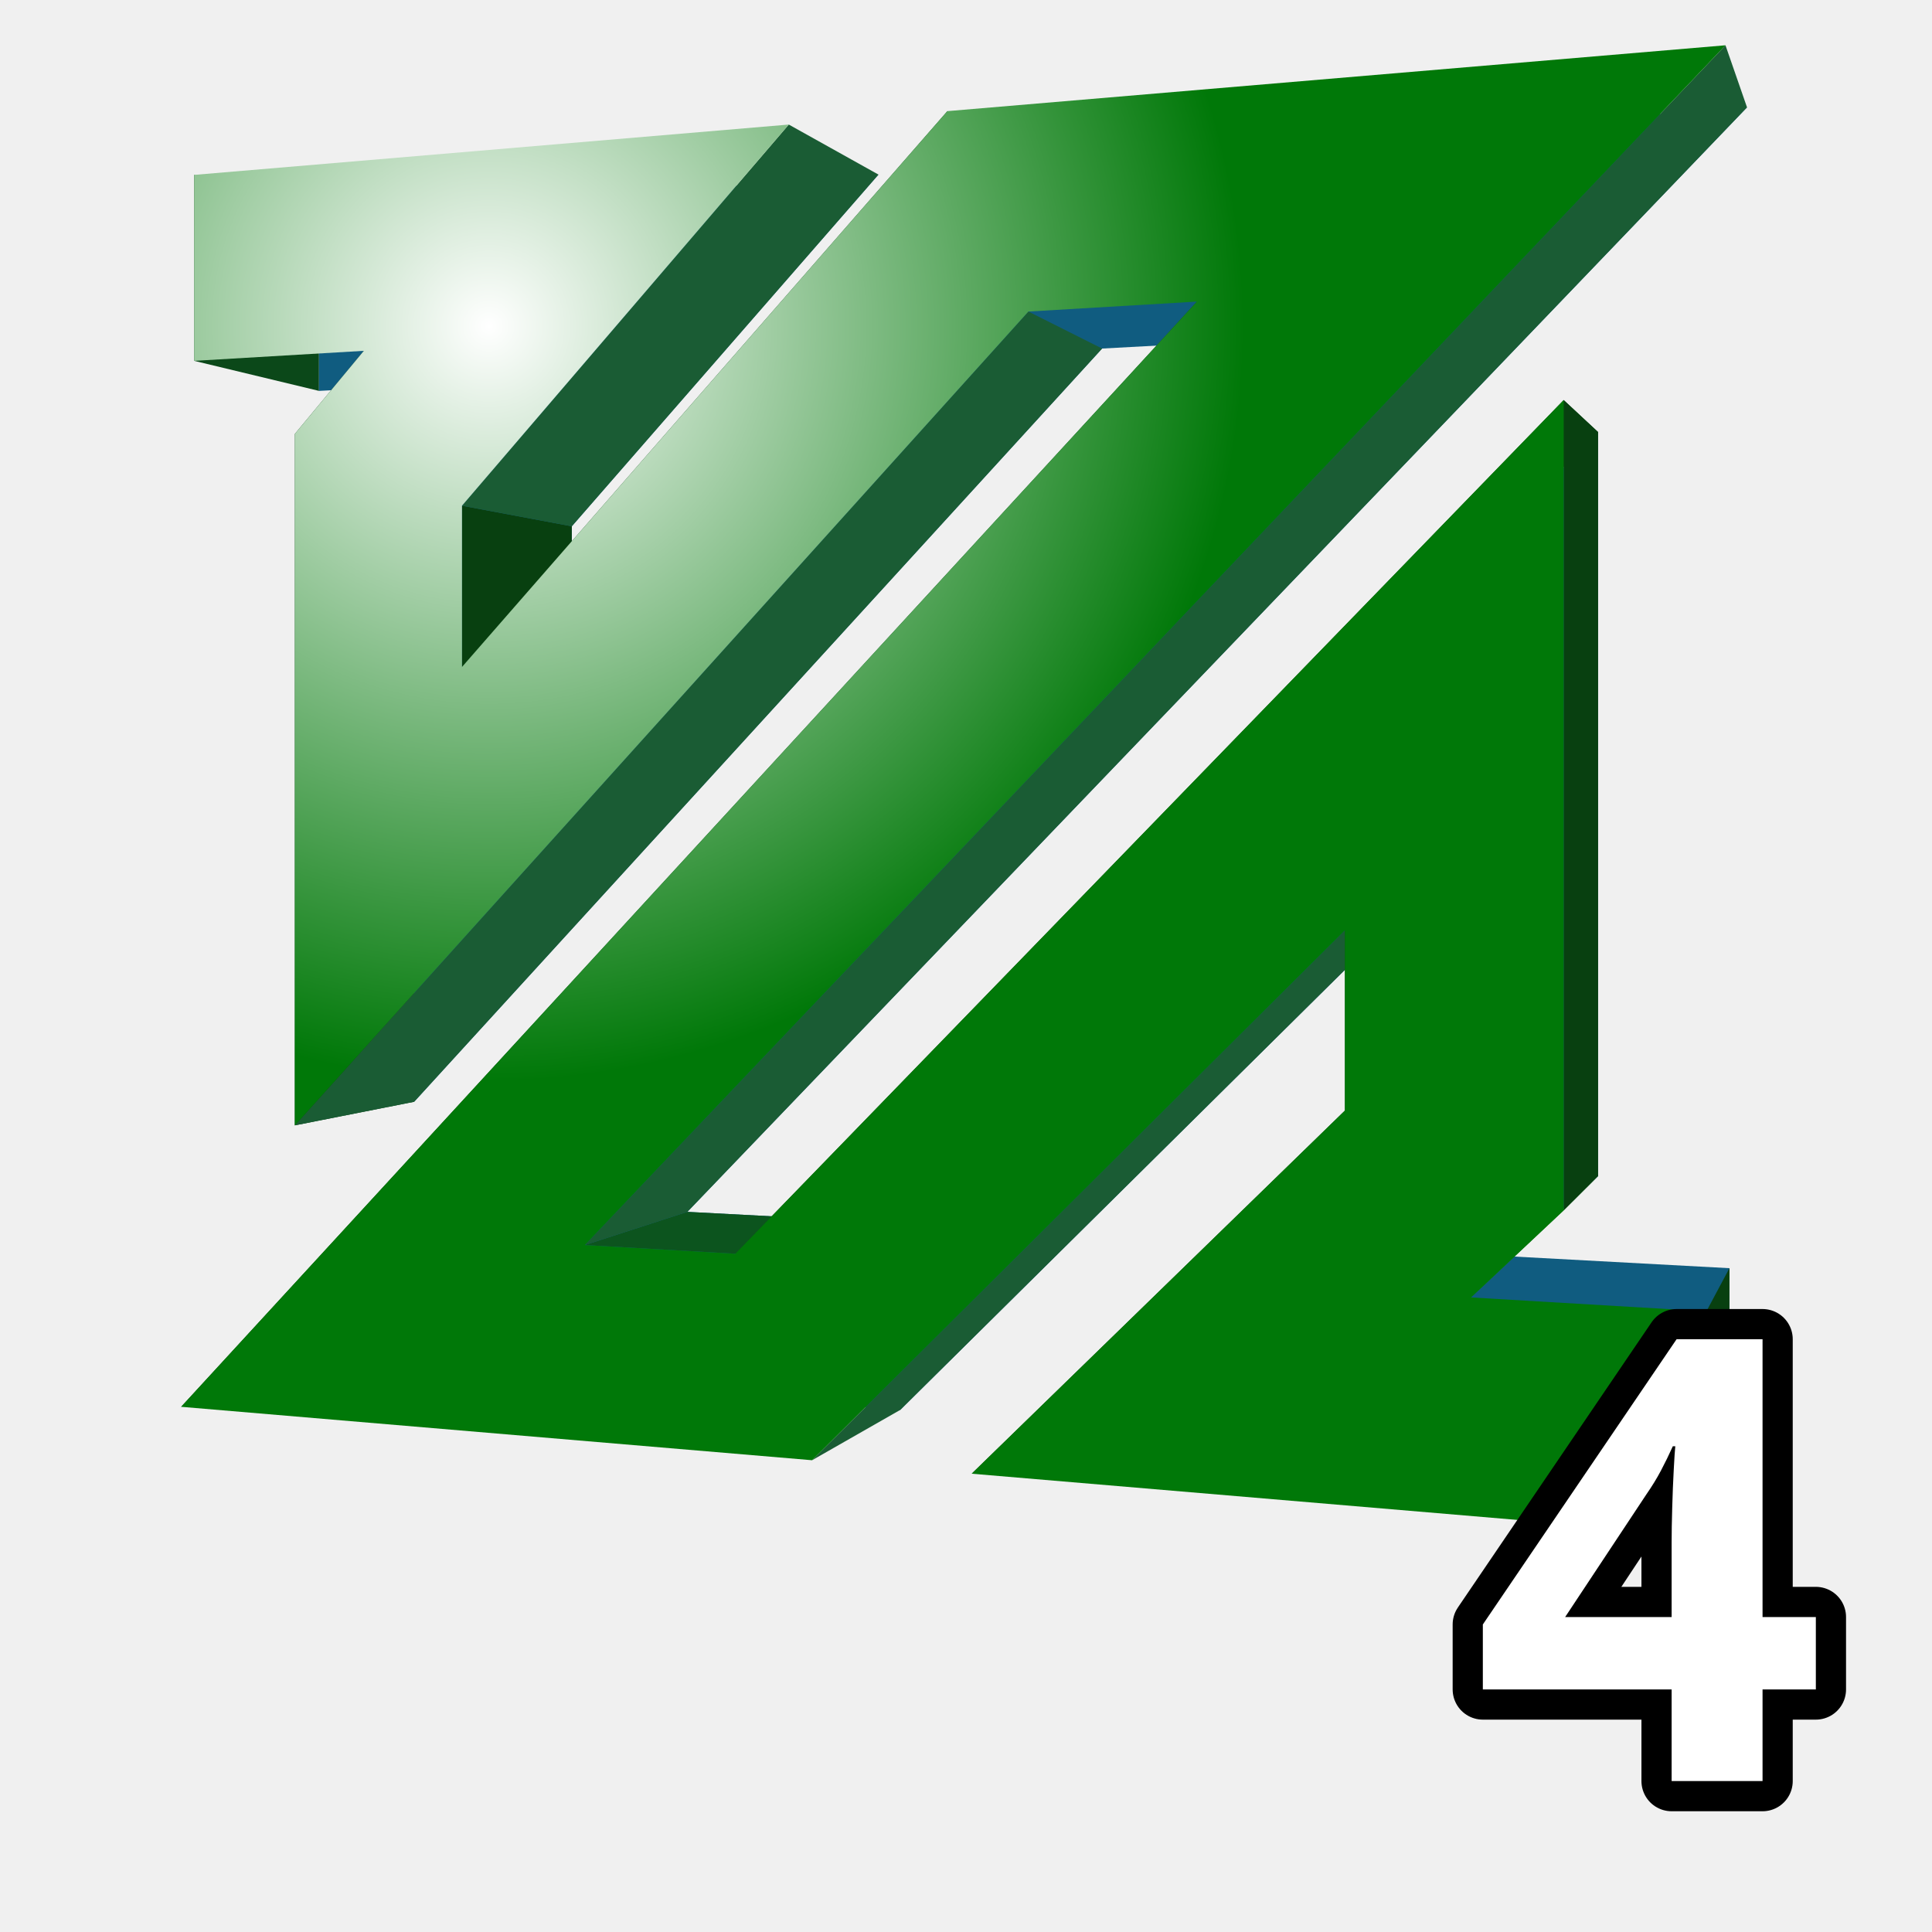
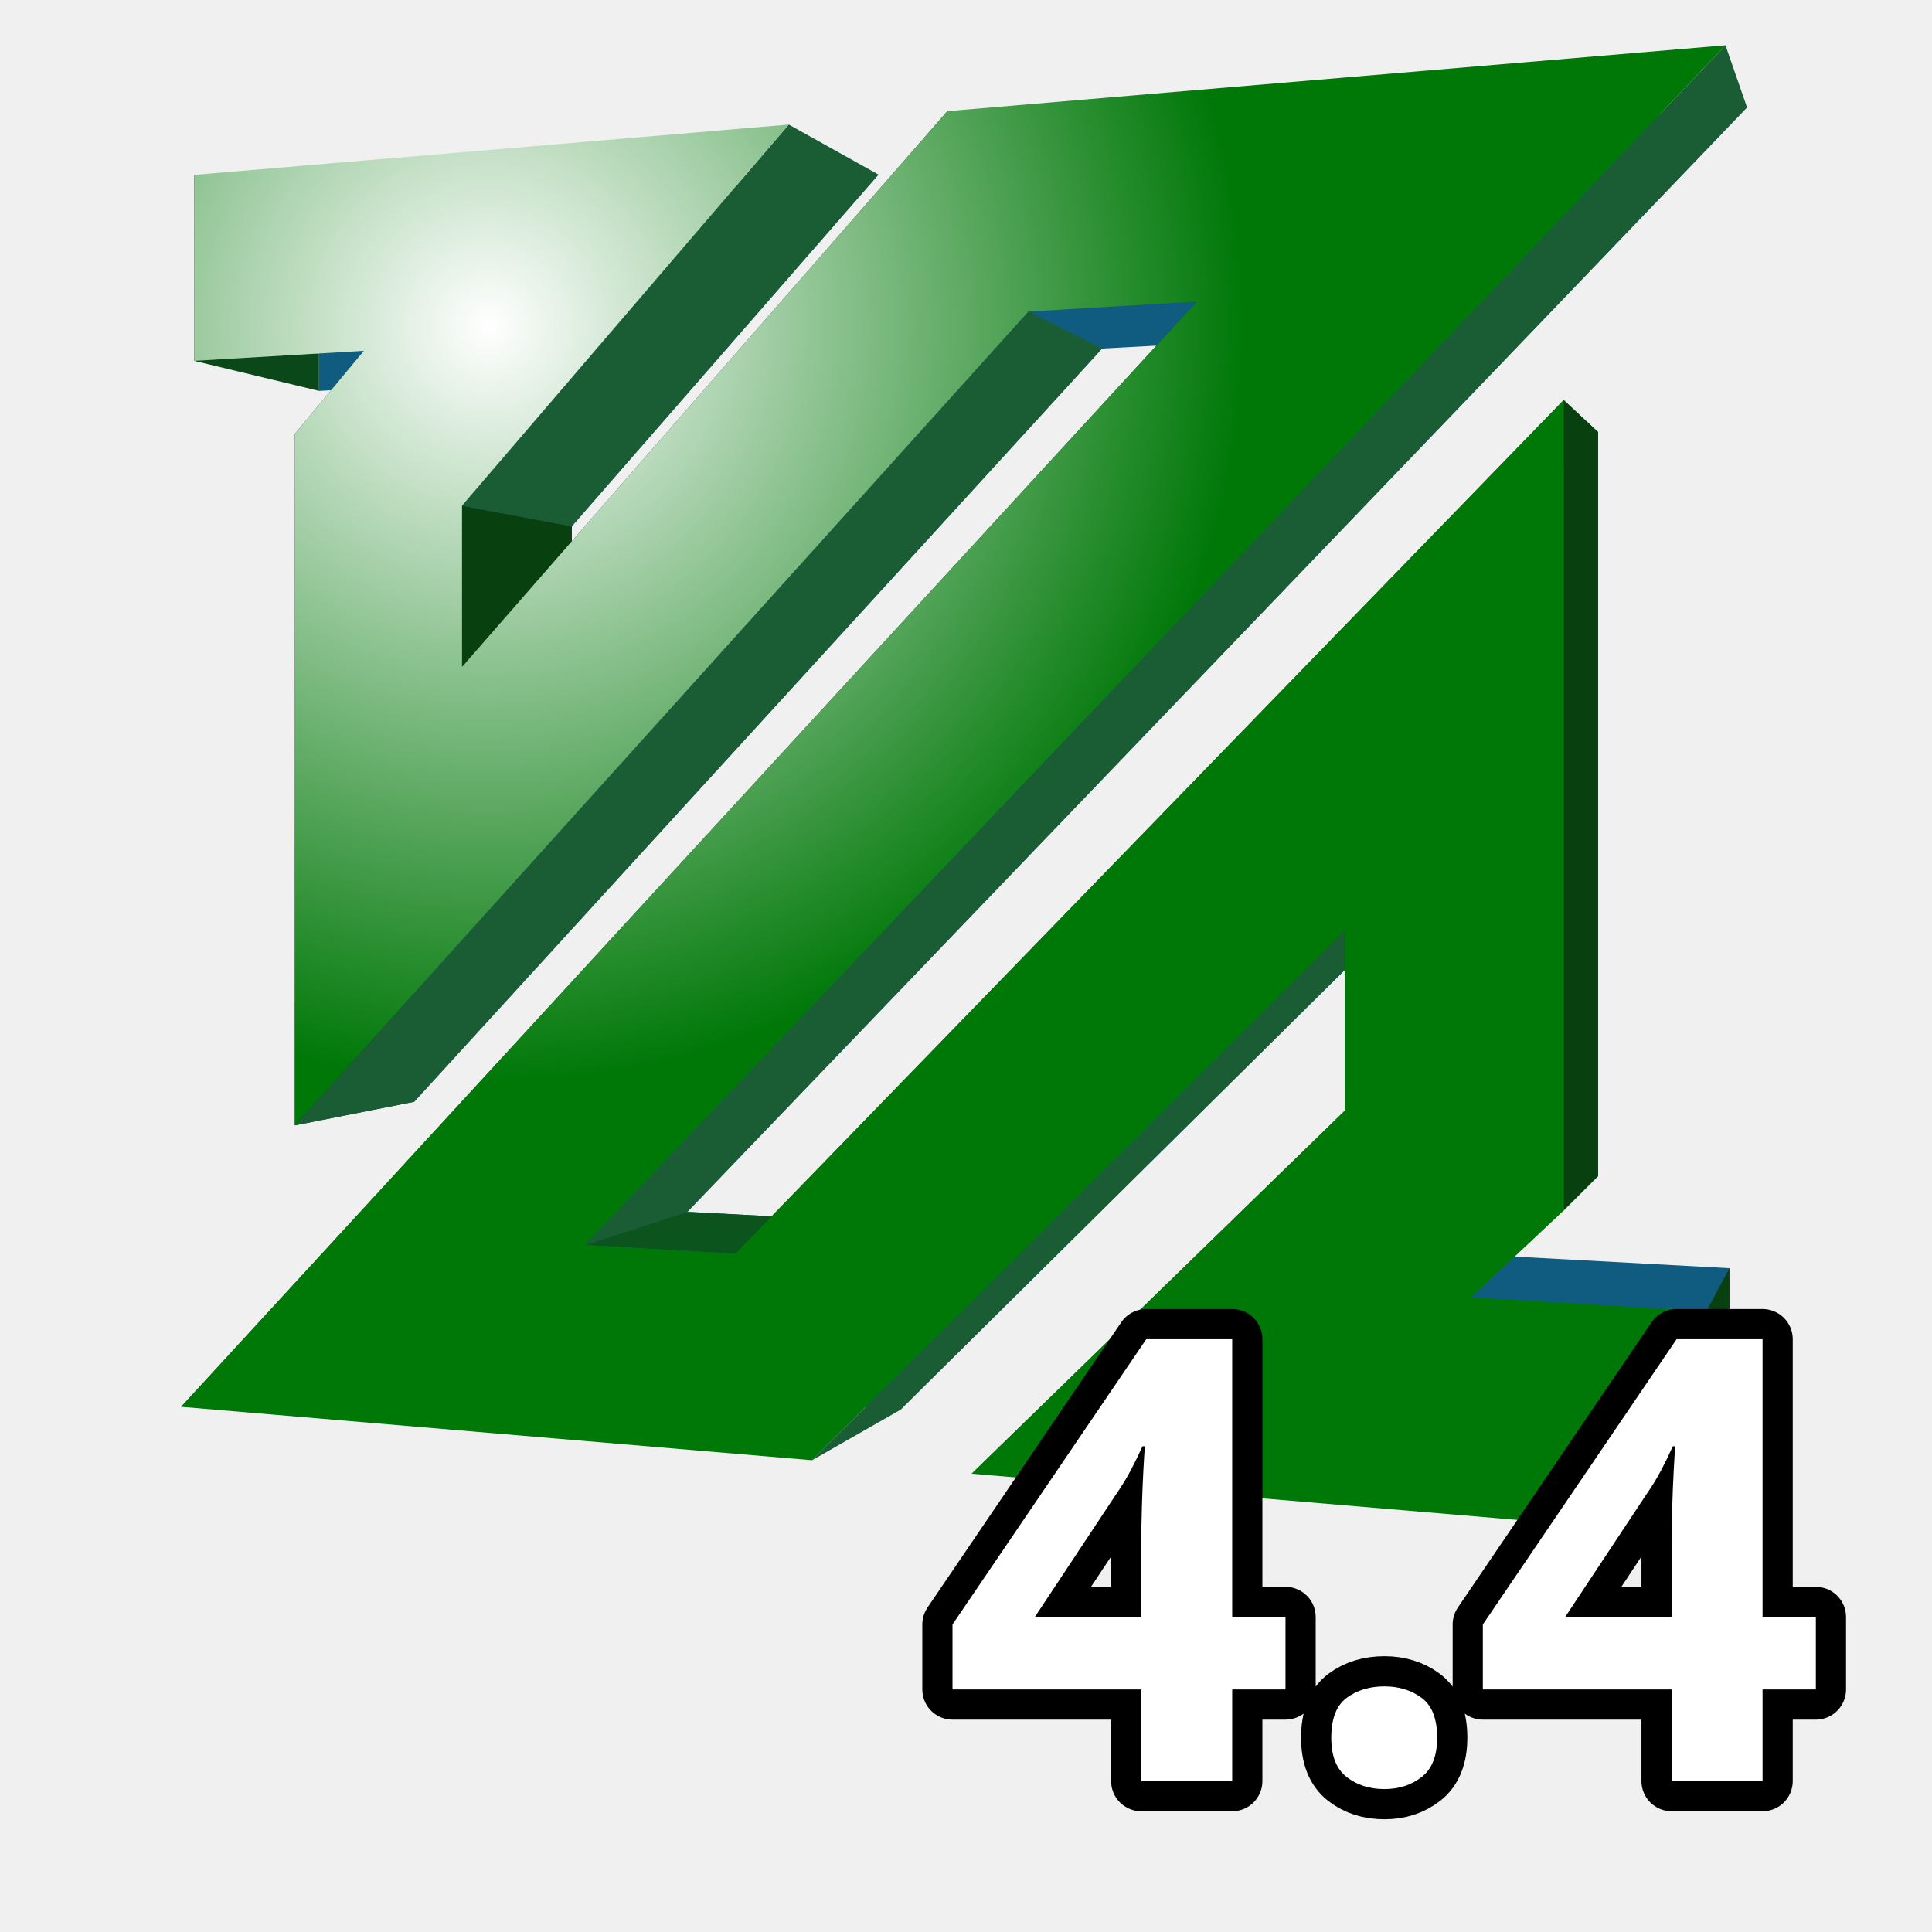
<svg xmlns="http://www.w3.org/2000/svg" width="256" height="256" viewBox="0 0 256 256">
  <g transform="translate(24,6) scale(3.382)">
    <radialGradient id="a" cx="-122.39" cy="442.72" gradientTransform="matrix(1 0 0 -1 134.45 453.73)" gradientUnits="userSpaceOnUse" r="29.58">
      <stop offset="0" stop-color="#fff" />
      <stop offset="1" stop-color="#007808" />
    </radialGradient>
    <path d="m.511 12.364v-7.286l4.891 1.685v6.778z" fill="#0b4819" />
    <path d="m4.455 42.317v-27.091l4.675.989v25.178z" fill="#0b4819" />
    <path d="m27.321 5.066-12.015 13.78v5.864l17.82-20.093 28.225-2.185-41.517 43.274 5.527.291 30.155-30.843v29.151l-3.35 3.149 8.496.459v8.068l-26.65-2.064 13.585-13.179v-6.495l-19.422 19.222-23.256-1.798 37.303-40.117-6.139.332-26.953 29.511v-25.178l2.553-3.014-6.281.34v-6.778z" fill="#105c80" />
    <path d="m4.455 15.226 2.704-3.255 4.524 1.23-2.553 3.014z" fill="#0b4819" />
    <path d="m11.004 18.039 4.302.807v5.864l-4.302-.352z" fill="#084010" />
    <path d="m15.82 47.006 4.014-1.3 5.527.291-3.647 1.349z" fill="#0c541e" />
    <path d="m23.808 3.106 3.513 1.96-12.015 13.78-4.302-.807z" fill="#1a5c34" />
    <path d="m11.004 24.358 19.018-21.778 3.104 2.037-17.82 20.093z" fill="#0b4819" />
    <path d="m33.195 10.432 2.888 1.45-26.953 29.511-4.675.924z" fill="#1a5c34" />
    <path d="m0 53.344 39.798-43.302 2.424 1.508-37.303 40.117z" fill="#0b4819" />
    <path d="m45.597 34.677 2-.434-19.422 19.222-3.454 1.972z" fill="#1a5c34" />
    <path d="m45.597 41.737v-7.06l2-.434v6.495z" fill="#0b4819" />
    <path d="m30.973 55.965 14.624-14.228 2-.999-13.585 13.179z" fill="#0b4819" />
    <path d="m54.168 45.648-3.63 3.411 1.628-1.605 3.35-3.149z" fill="#13802d" />
    <path d="m21.714 47.346 32.454-33.446 1.348 1.254-30.155 30.843z" fill="#0b4819" />
    <path d="m54.168 13.9 1.348 1.254v29.151l-1.348 1.343z" fill="#084010" />
    <path d="m59.759 49.604.903-1.691v8.068l-.903 2.422z" fill="#084010" />
    <path d="m60.507 0 .844 2.432-41.517 43.274-4.014 1.3z" fill="#1a5c34" />
    <path d="m23.808 3.106-12.804 14.933v6.319l19.018-21.778 30.485-2.58-44.687 47.006 5.894.34 32.454-33.446v31.748l-3.63 3.411 9.221.545v8.799l-28.786-2.438 14.624-14.228v-7.06l-20.876 20.76-24.721-2.093 39.798-43.302-6.603.39-28.74 31.885v-27.091l2.704-3.255-6.648.393v-7.286z" fill="url(#a)" />
  </g>
-   <text x="242" y="236" text-anchor="end" font-family="Noto Sans, DejaVu Sans, sans-serif" font-weight="bold" font-size="82" fill="#ffffff" stroke="#000000" stroke-width="8" stroke-linejoin="round" paint-order="stroke">4</text>
+   <text x="242" y="236" text-anchor="end" font-family="Noto Sans, DejaVu Sans, sans-serif" font-weight="bold" font-size="82" fill="#ffffff" stroke="#000000" stroke-width="8" stroke-linejoin="round" paint-order="stroke">4.4</text>
</svg>
